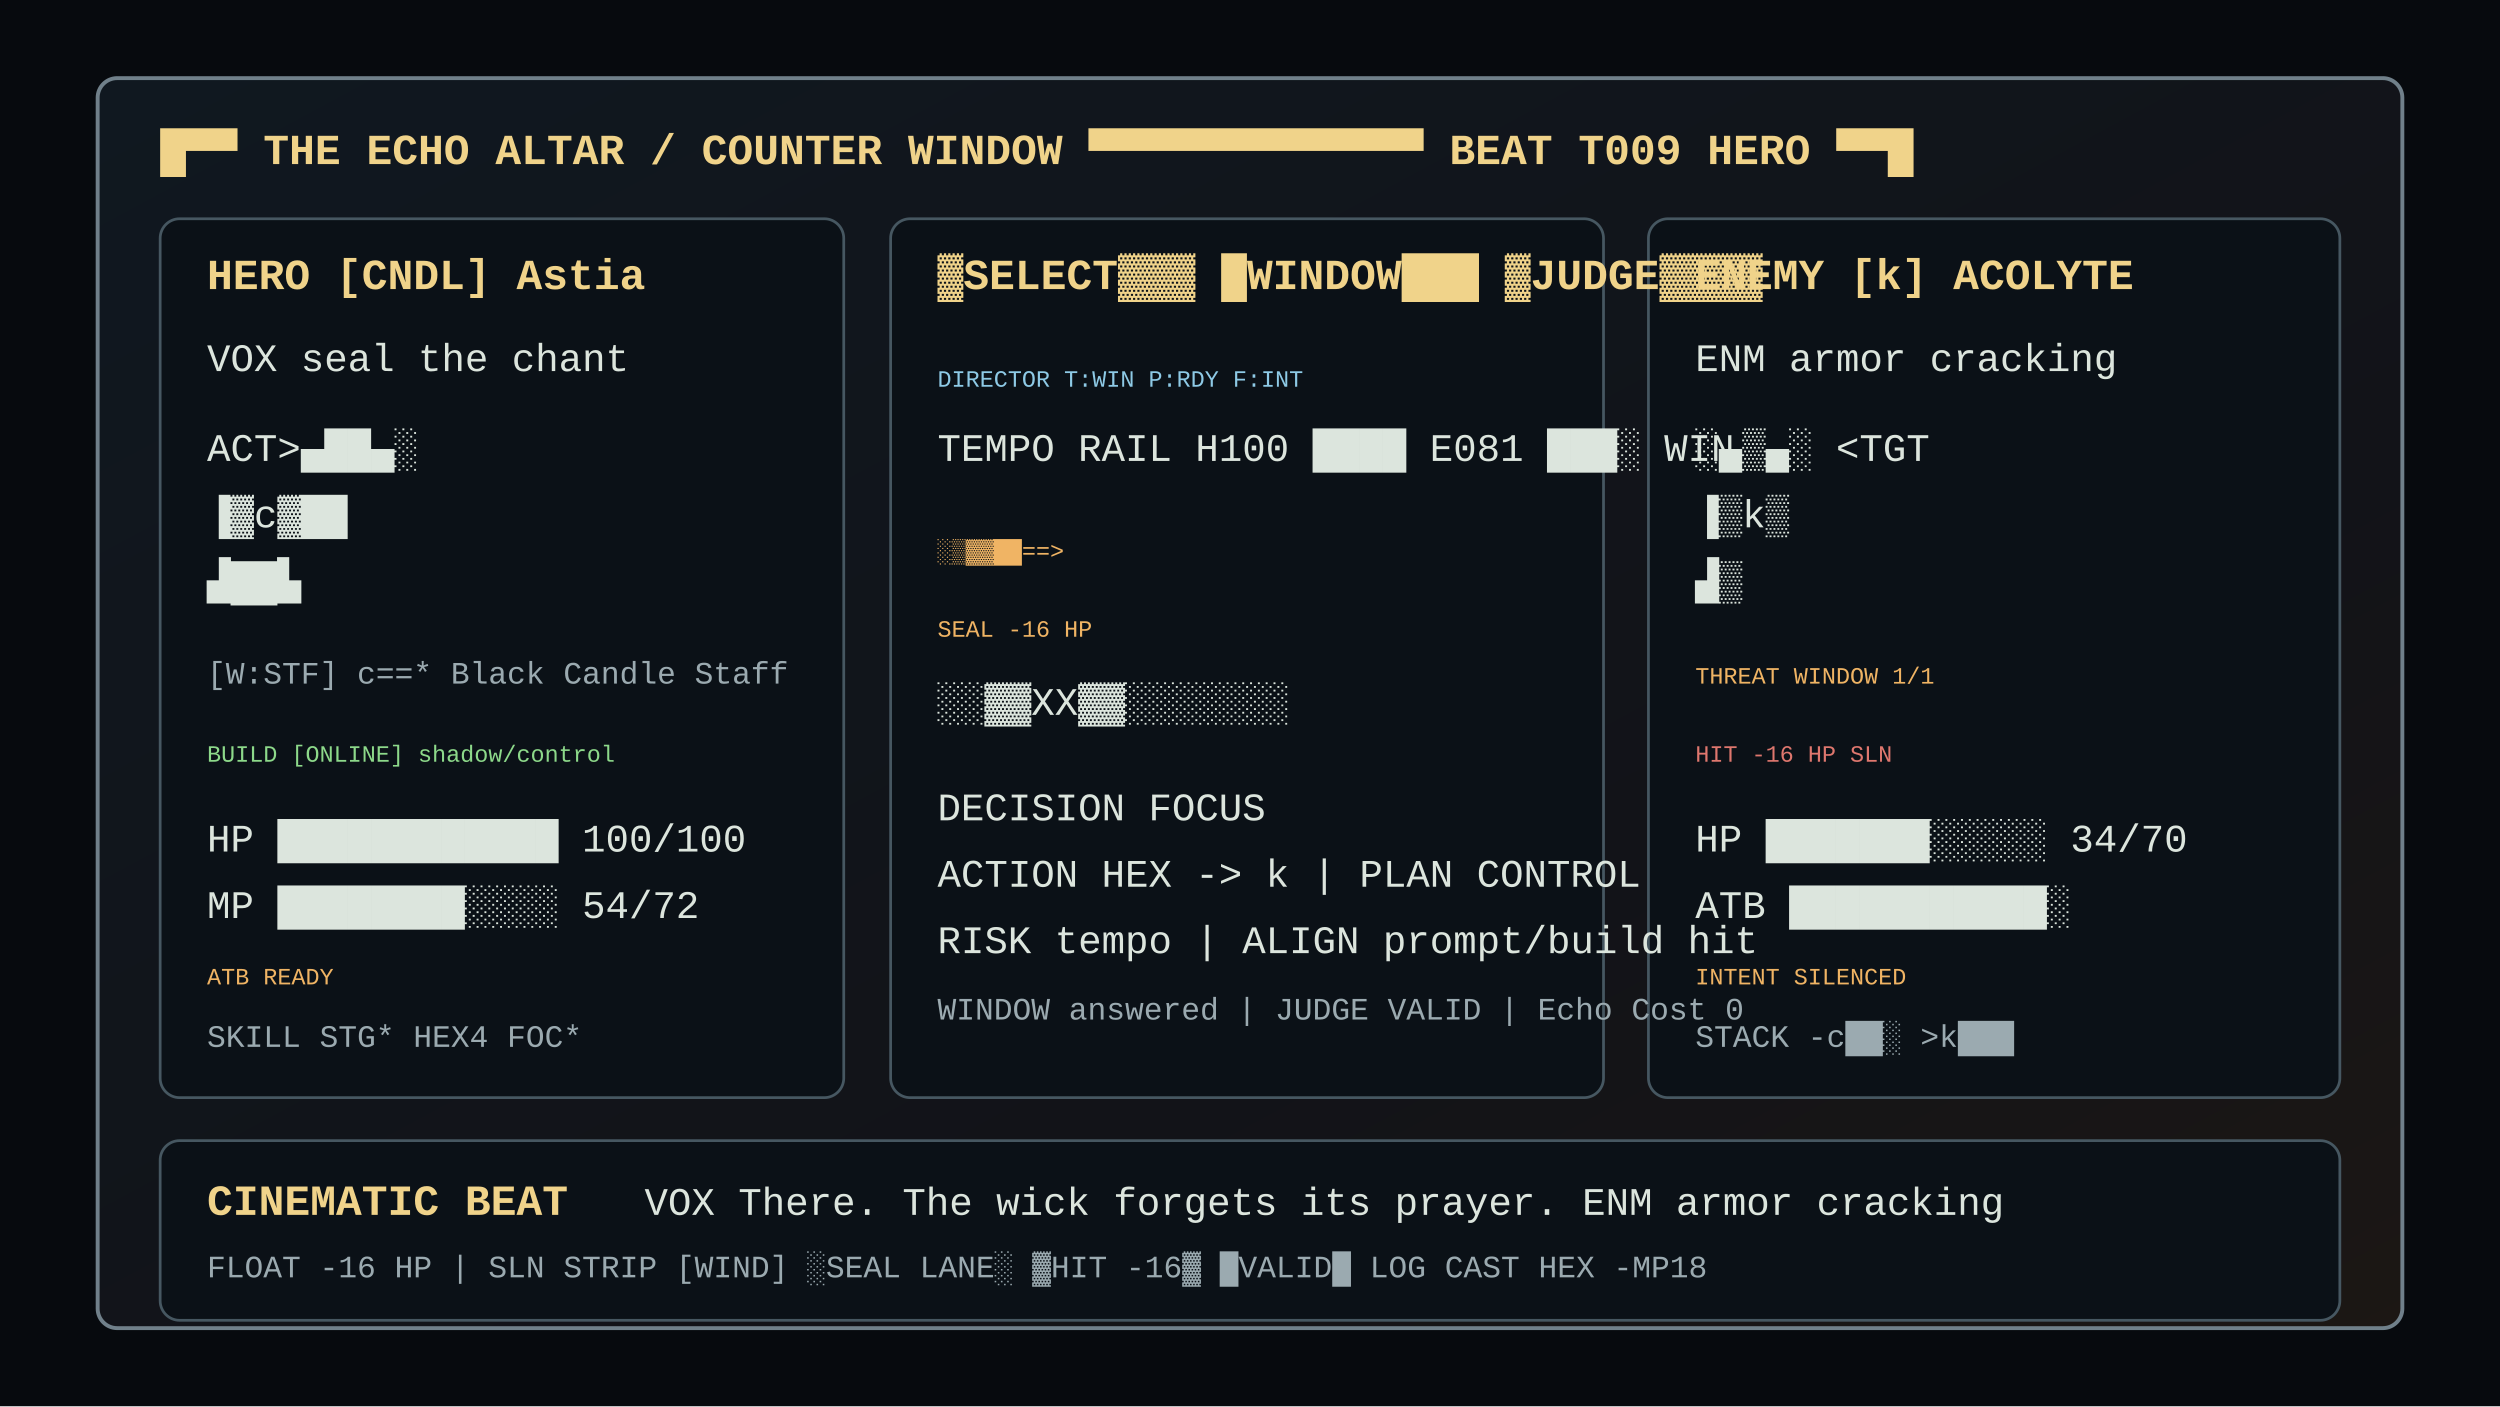
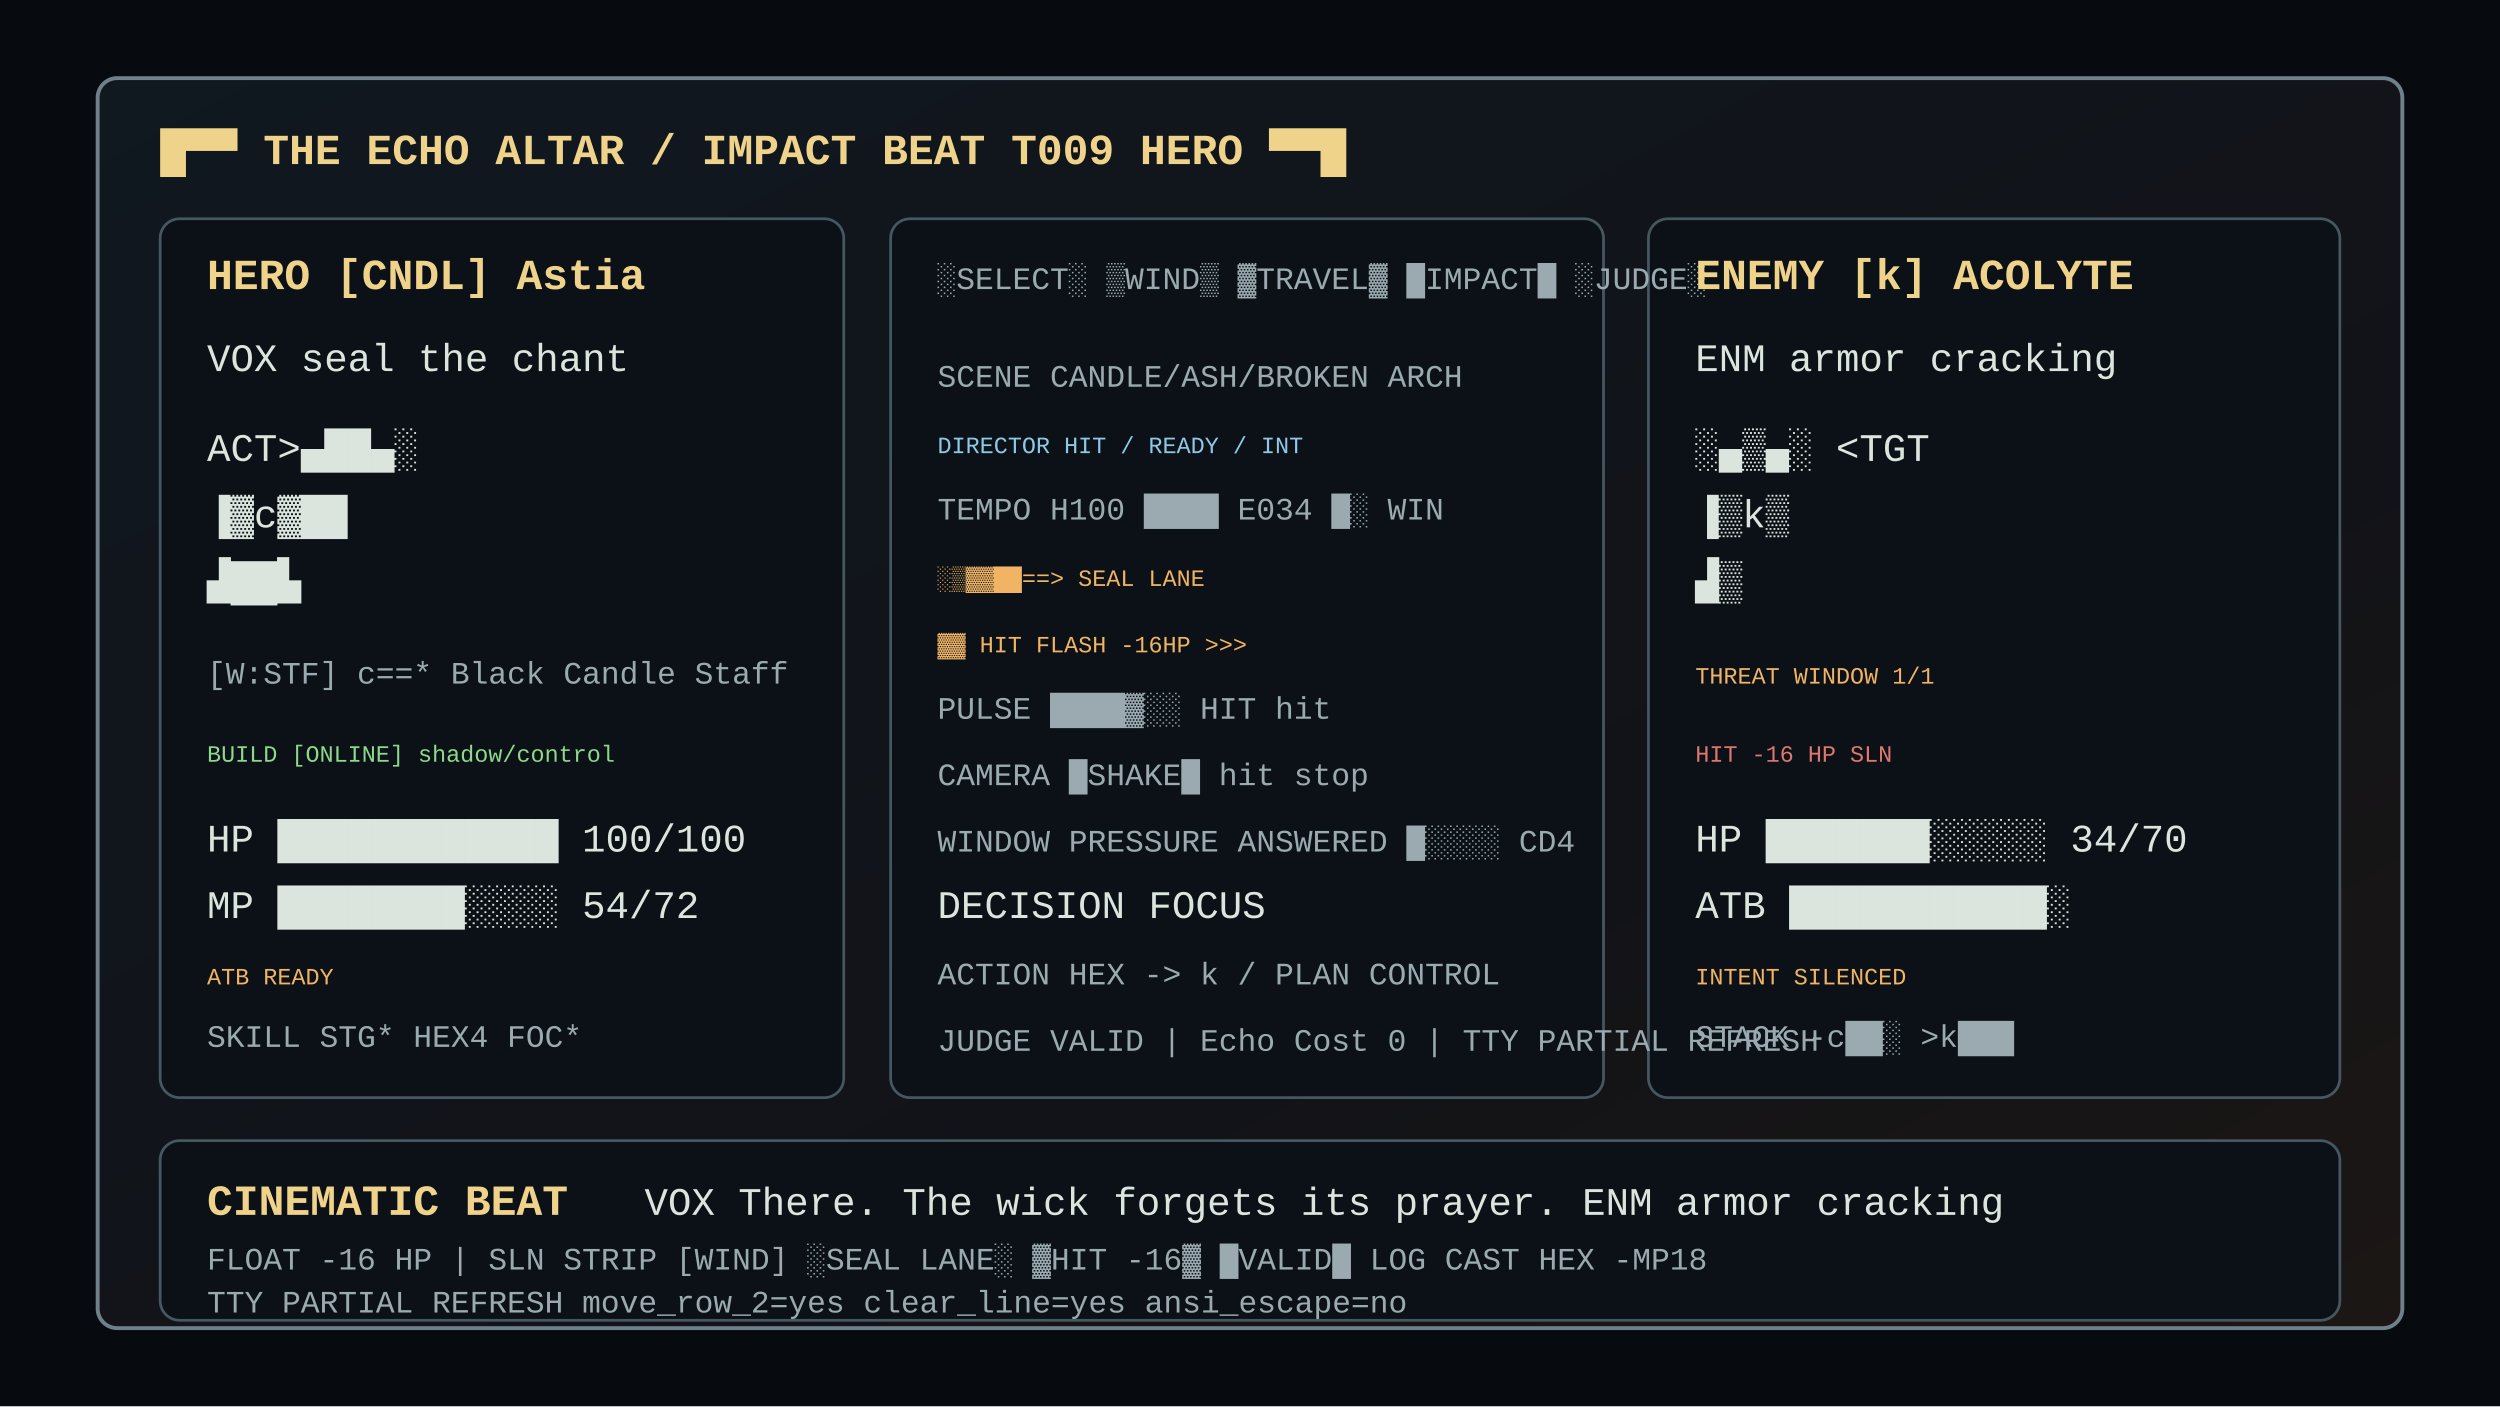
<svg xmlns="http://www.w3.org/2000/svg" width="1280" height="720" viewBox="0 0 1280 720" role="img" aria-labelledby="title desc">
  <defs>
    <linearGradient id="terminal" x1="0" x2="1" y1="0" y2="1">
      <stop offset="0" stop-color="#101820" />
      <stop offset="0.65" stop-color="#121318" />
      <stop offset="1" stop-color="#1c1714" />
    </linearGradient>
    <style>
      .mono { font-family: ui-monospace, SFMono-Regular, Menlo, Consolas, "Liberation Mono", monospace; }
      .top { font-size: 22px; fill: #f0d38a; font-weight: 700; }
      .text { font-size: 20px; fill: #dce5dd; }
      .small { font-size: 16px; fill: #9baab0; }
      .green { fill: #8dd98a; }
      .red { fill: #df776e; }
      .gold { fill: #f0b464; }
      .cyan { fill: #8ecae6; }
      .panel { fill: #0b1117; stroke: #465761; stroke-width: 1.4; rx: 10; }
      .stage { fill: url(#terminal); stroke: #70808a; stroke-width: 2; rx: 10; }
      .muted { fill: #65737a; }
    </style>
  </defs>
  <rect width="1280" height="720" fill="#070a0e" />
  <rect x="50" y="40" width="1180" height="640" class="stage" />
-   <text x="82" y="84" class="mono top">█▀▀ THE ECHO ALTAR / COUNTER WINDOW ▀▀▀▀▀▀▀▀▀▀▀▀▀ BEAT T009 HERO ▀▀█</text>
+   <text x="82" y="84" class="mono top">█▀▀ THE ECHO ALTAR / IMPACT   BEAT T009 HERO ▀▀█</text>
  <rect x="82" y="112" width="350" height="450" class="panel" />
  <rect x="456" y="112" width="365" height="450" class="panel" />
  <rect x="844" y="112" width="354" height="450" class="panel" />
  <text x="106" y="148" class="mono top">HERO [CNDL] Astia</text>
-   <text x="480" y="148" class="mono top">▓SELECT▓▓▓ █WINDOW███ ▓JUDGE▓▓▓▓</text>
+   <text x="480" y="148" class="mono small">░SELECT░ ▒WIND▒ ▓TRAVEL▓ █IMPACT█ ░JUDGE░</text>
  <text x="868" y="148" class="mono top">ENEMY [k] ACOLYTE</text>
  <text x="106" y="190" class="mono text">VOX seal the chant</text>
  <text x="106" y="236" class="mono text">ACT&gt;▄██▄░</text>
  <text x="106" y="270" class="mono text">   ▐▓c▓██</text>
  <text x="106" y="304" class="mono text">    ▟██▙</text>
  <text x="106" y="350" class="mono small">[W:STF] c==*  Black Candle Staff</text>
  <text x="106" y="390" class="mono green">BUILD [ONLINE] shadow/control</text>
  <text x="106" y="436" class="mono text">HP ████████████ 100/100</text>
  <text x="106" y="470" class="mono text">MP ████████░░░░ 54/72</text>
  <text x="106" y="504" class="mono gold">ATB READY</text>
  <text x="106" y="536" class="mono small">SKILL STG* HEX4 FOC*</text>
-   <text x="480" y="198" class="mono cyan">DIRECTOR T:WIN P:RDY F:INT</text>
-   <text x="480" y="236" class="mono text">TEMPO RAIL H100 ████ E081 ███░ WIN</text>
-   <text x="480" y="286" class="mono gold">        ░▒▓▓██==&gt;</text>
-   <text x="480" y="326" class="mono gold">        SEAL -16 HP</text>
-   <text x="480" y="366" class="mono text">        ░░▓▓XX▓▓░░░░░░░</text>
-   <text x="480" y="420" class="mono text">DECISION FOCUS</text>
-   <text x="480" y="454" class="mono text">ACTION HEX -&gt; k | PLAN CONTROL</text>
-   <text x="480" y="488" class="mono text">RISK tempo | ALIGN prompt/build hit</text>
-   <text x="480" y="522" class="mono small">WINDOW answered | JUDGE VALID | Echo Cost 0</text>
+   <text x="480" y="198" class="mono small">SCENE CANDLE/ASH/BROKEN ARCH</text>
+   <text x="480" y="232" class="mono cyan">DIRECTOR HIT / READY / INT</text>
+   <text x="480" y="266" class="mono small">TEMPO H100 ████ E034 █░ WIN</text>
+   <text x="480" y="300" class="mono gold">      ░▒▓▓██==&gt;  SEAL LANE</text>
+   <text x="480" y="334" class="mono gold">      ▓▓ HIT FLASH -16HP &gt;&gt;&gt;</text>
+   <text x="480" y="368" class="mono small">      PULSE ████▓░░ HIT hit</text>
+   <text x="480" y="402" class="mono small">      CAMERA █SHAKE█ hit stop</text>
+   <text x="480" y="436" class="mono small">WINDOW PRESSURE ANSWERED █░░░░ CD4</text>
+   <text x="480" y="470" class="mono text">DECISION FOCUS</text>
+   <text x="480" y="504" class="mono small">ACTION HEX -&gt; k / PLAN CONTROL</text>
+   <text x="480" y="538" class="mono small">JUDGE VALID | Echo Cost 0 | TTY PARTIAL REFRESH</text>
  <text x="868" y="190" class="mono text">ENM armor cracking</text>
  <text x="868" y="236" class="mono text">     ░▄▒▄░       &lt;TGT</text>
  <text x="868" y="270" class="mono text">      ▐▒k▒</text>
  <text x="868" y="304" class="mono text">       ▟▒</text>
  <text x="868" y="350" class="mono gold">THREAT WINDOW 1/1</text>
  <text x="868" y="390" class="mono red">HIT -16 HP SLN</text>
  <text x="868" y="436" class="mono text">HP ███████░░░░░ 34/70</text>
  <text x="868" y="470" class="mono text">ATB ███████████░</text>
  <text x="868" y="504" class="mono gold">INTENT SILENCED</text>
  <text x="868" y="536" class="mono small">STACK -c██░ &gt;k███</text>
  <rect x="82" y="584" width="1116" height="92" class="panel" />
  <text x="106" y="622" class="mono top">CINEMATIC BEAT</text>
  <text x="330" y="622" class="mono text">VOX There. The wick forgets its prayer.  ENM armor cracking</text>
-   <text x="106" y="654" class="mono small">FLOAT -16 HP | SLN   STRIP [WIND] ░SEAL LANE░ ▓HIT -16▓ █VALID█   LOG CAST HEX -MP18</text>
+   <text x="106" y="650" class="mono small">FLOAT -16 HP | SLN   STRIP [WIND] ░SEAL LANE░ ▓HIT -16▓ █VALID█   LOG CAST HEX -MP18</text>
+   <text x="106" y="672" class="mono small">TTY PARTIAL REFRESH move_row_2=yes clear_line=yes ansi_escape=no</text>
</svg>
